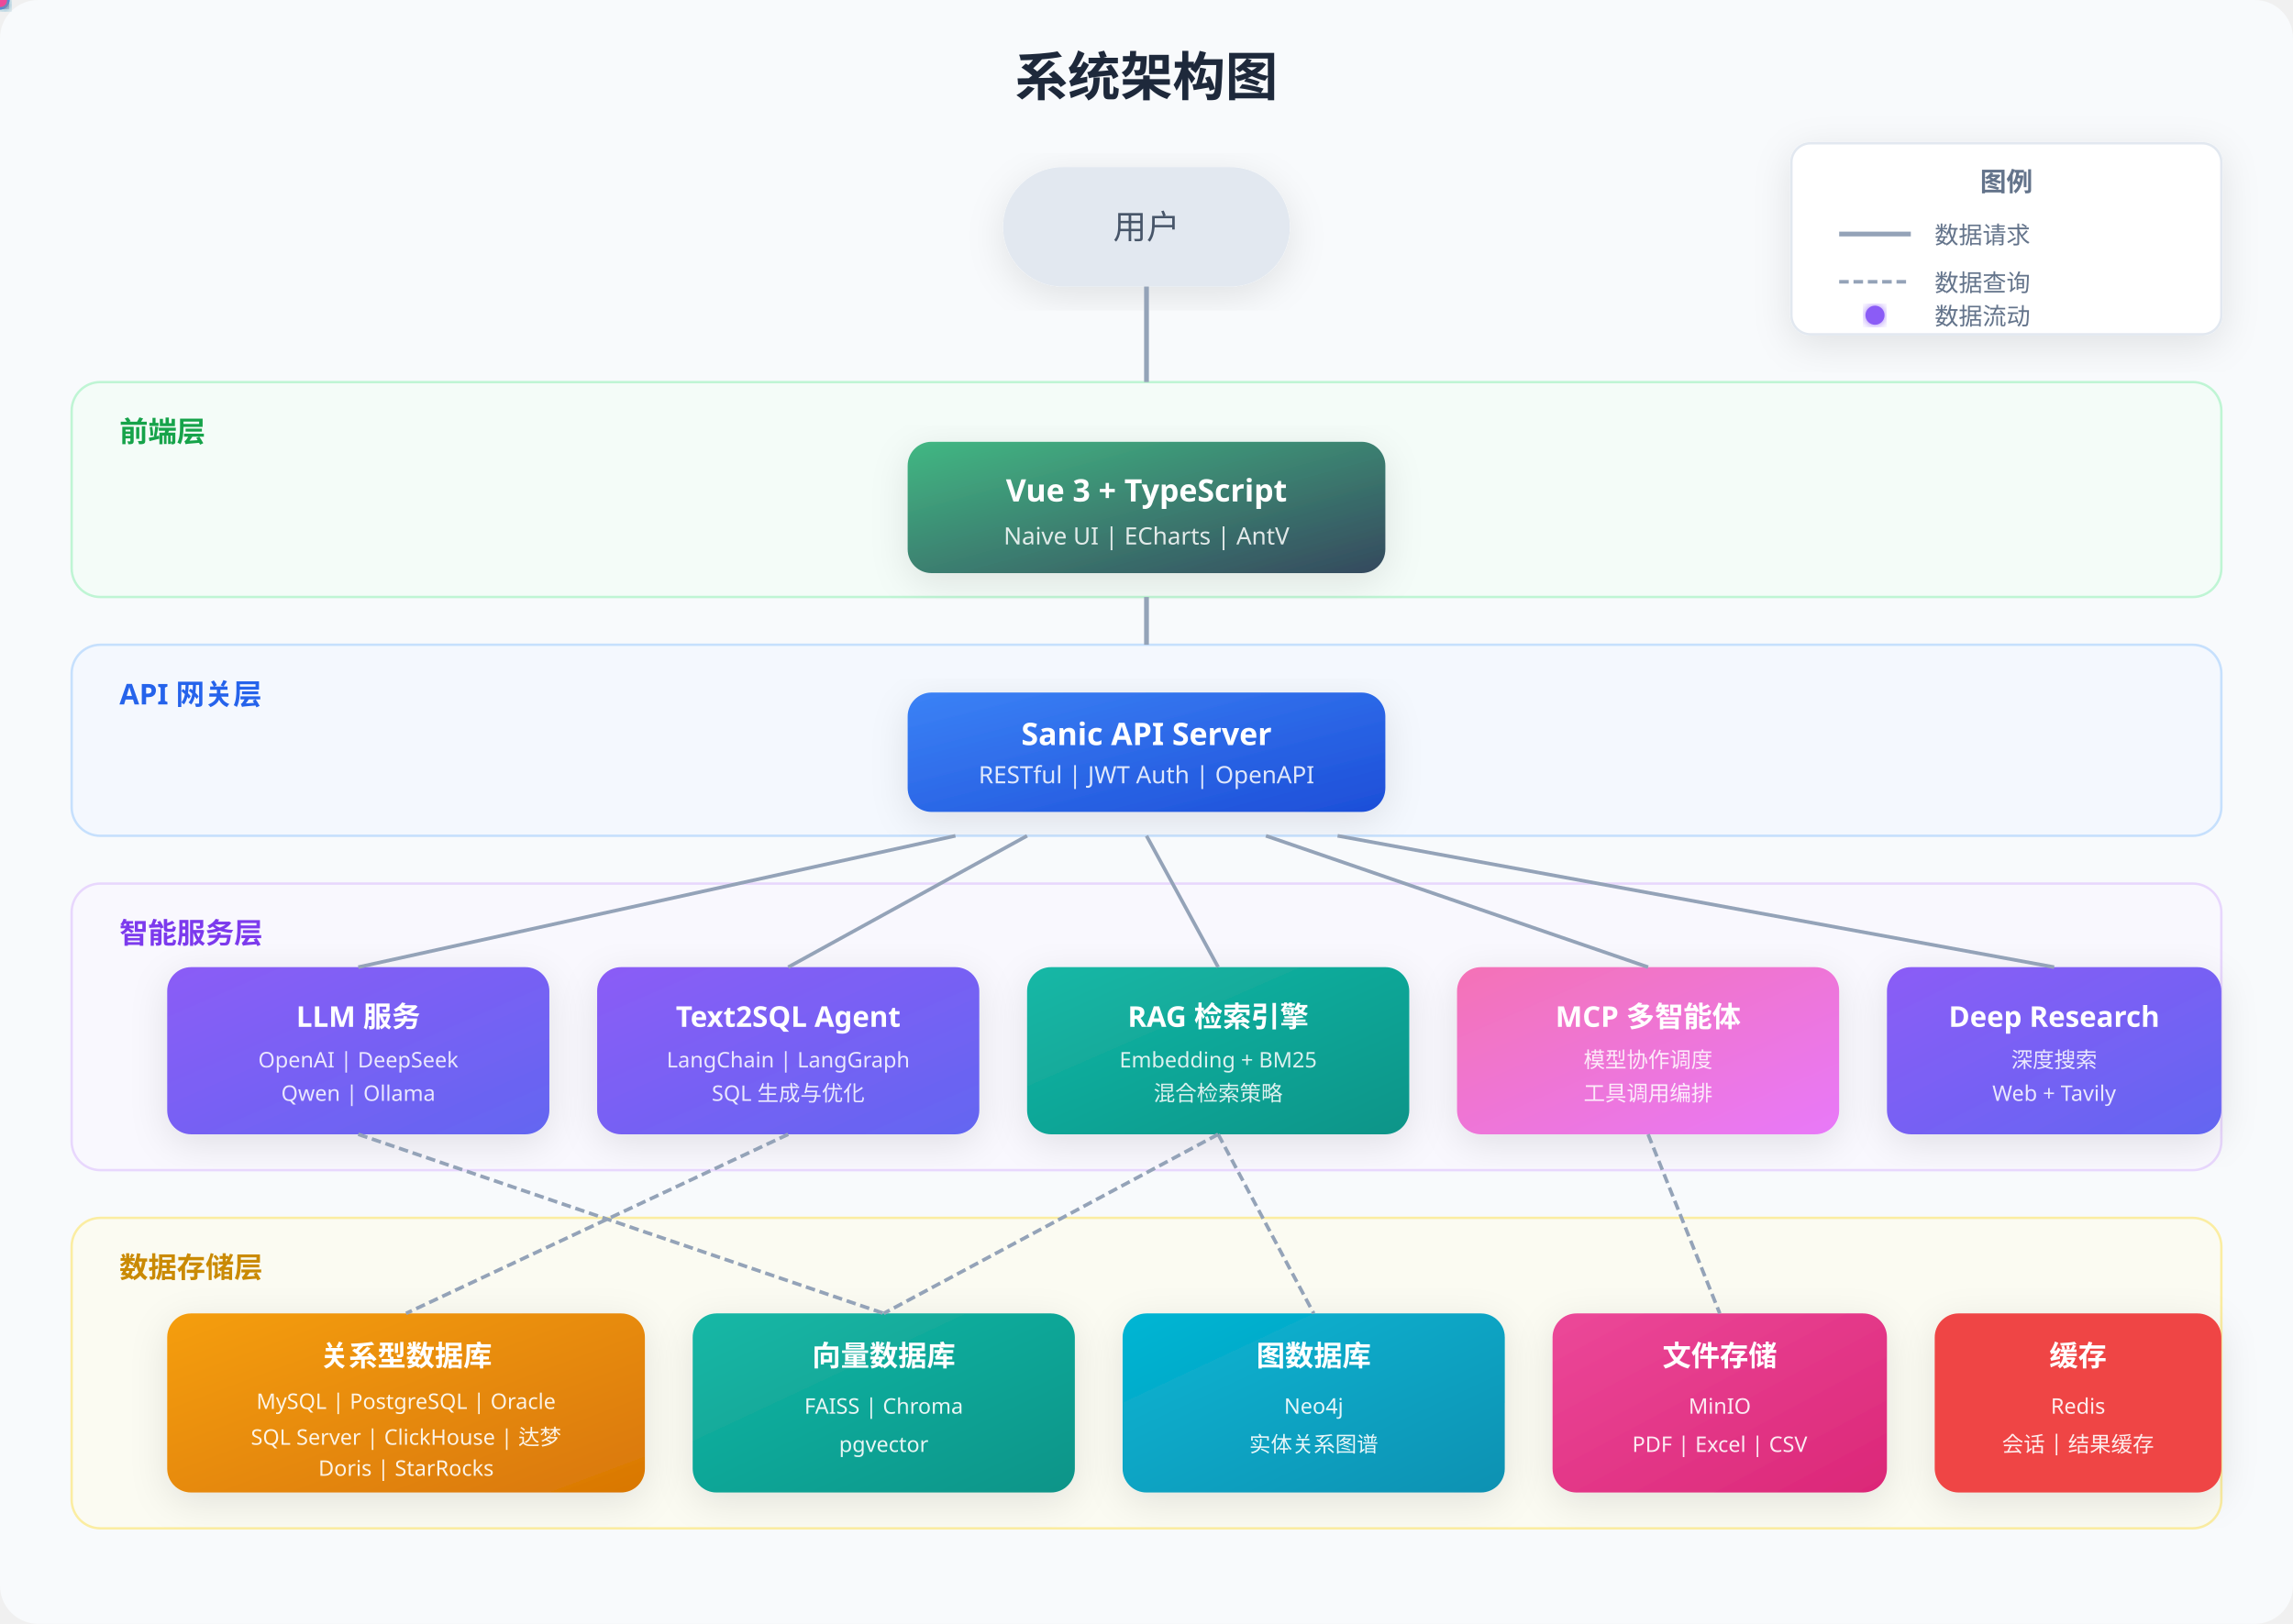
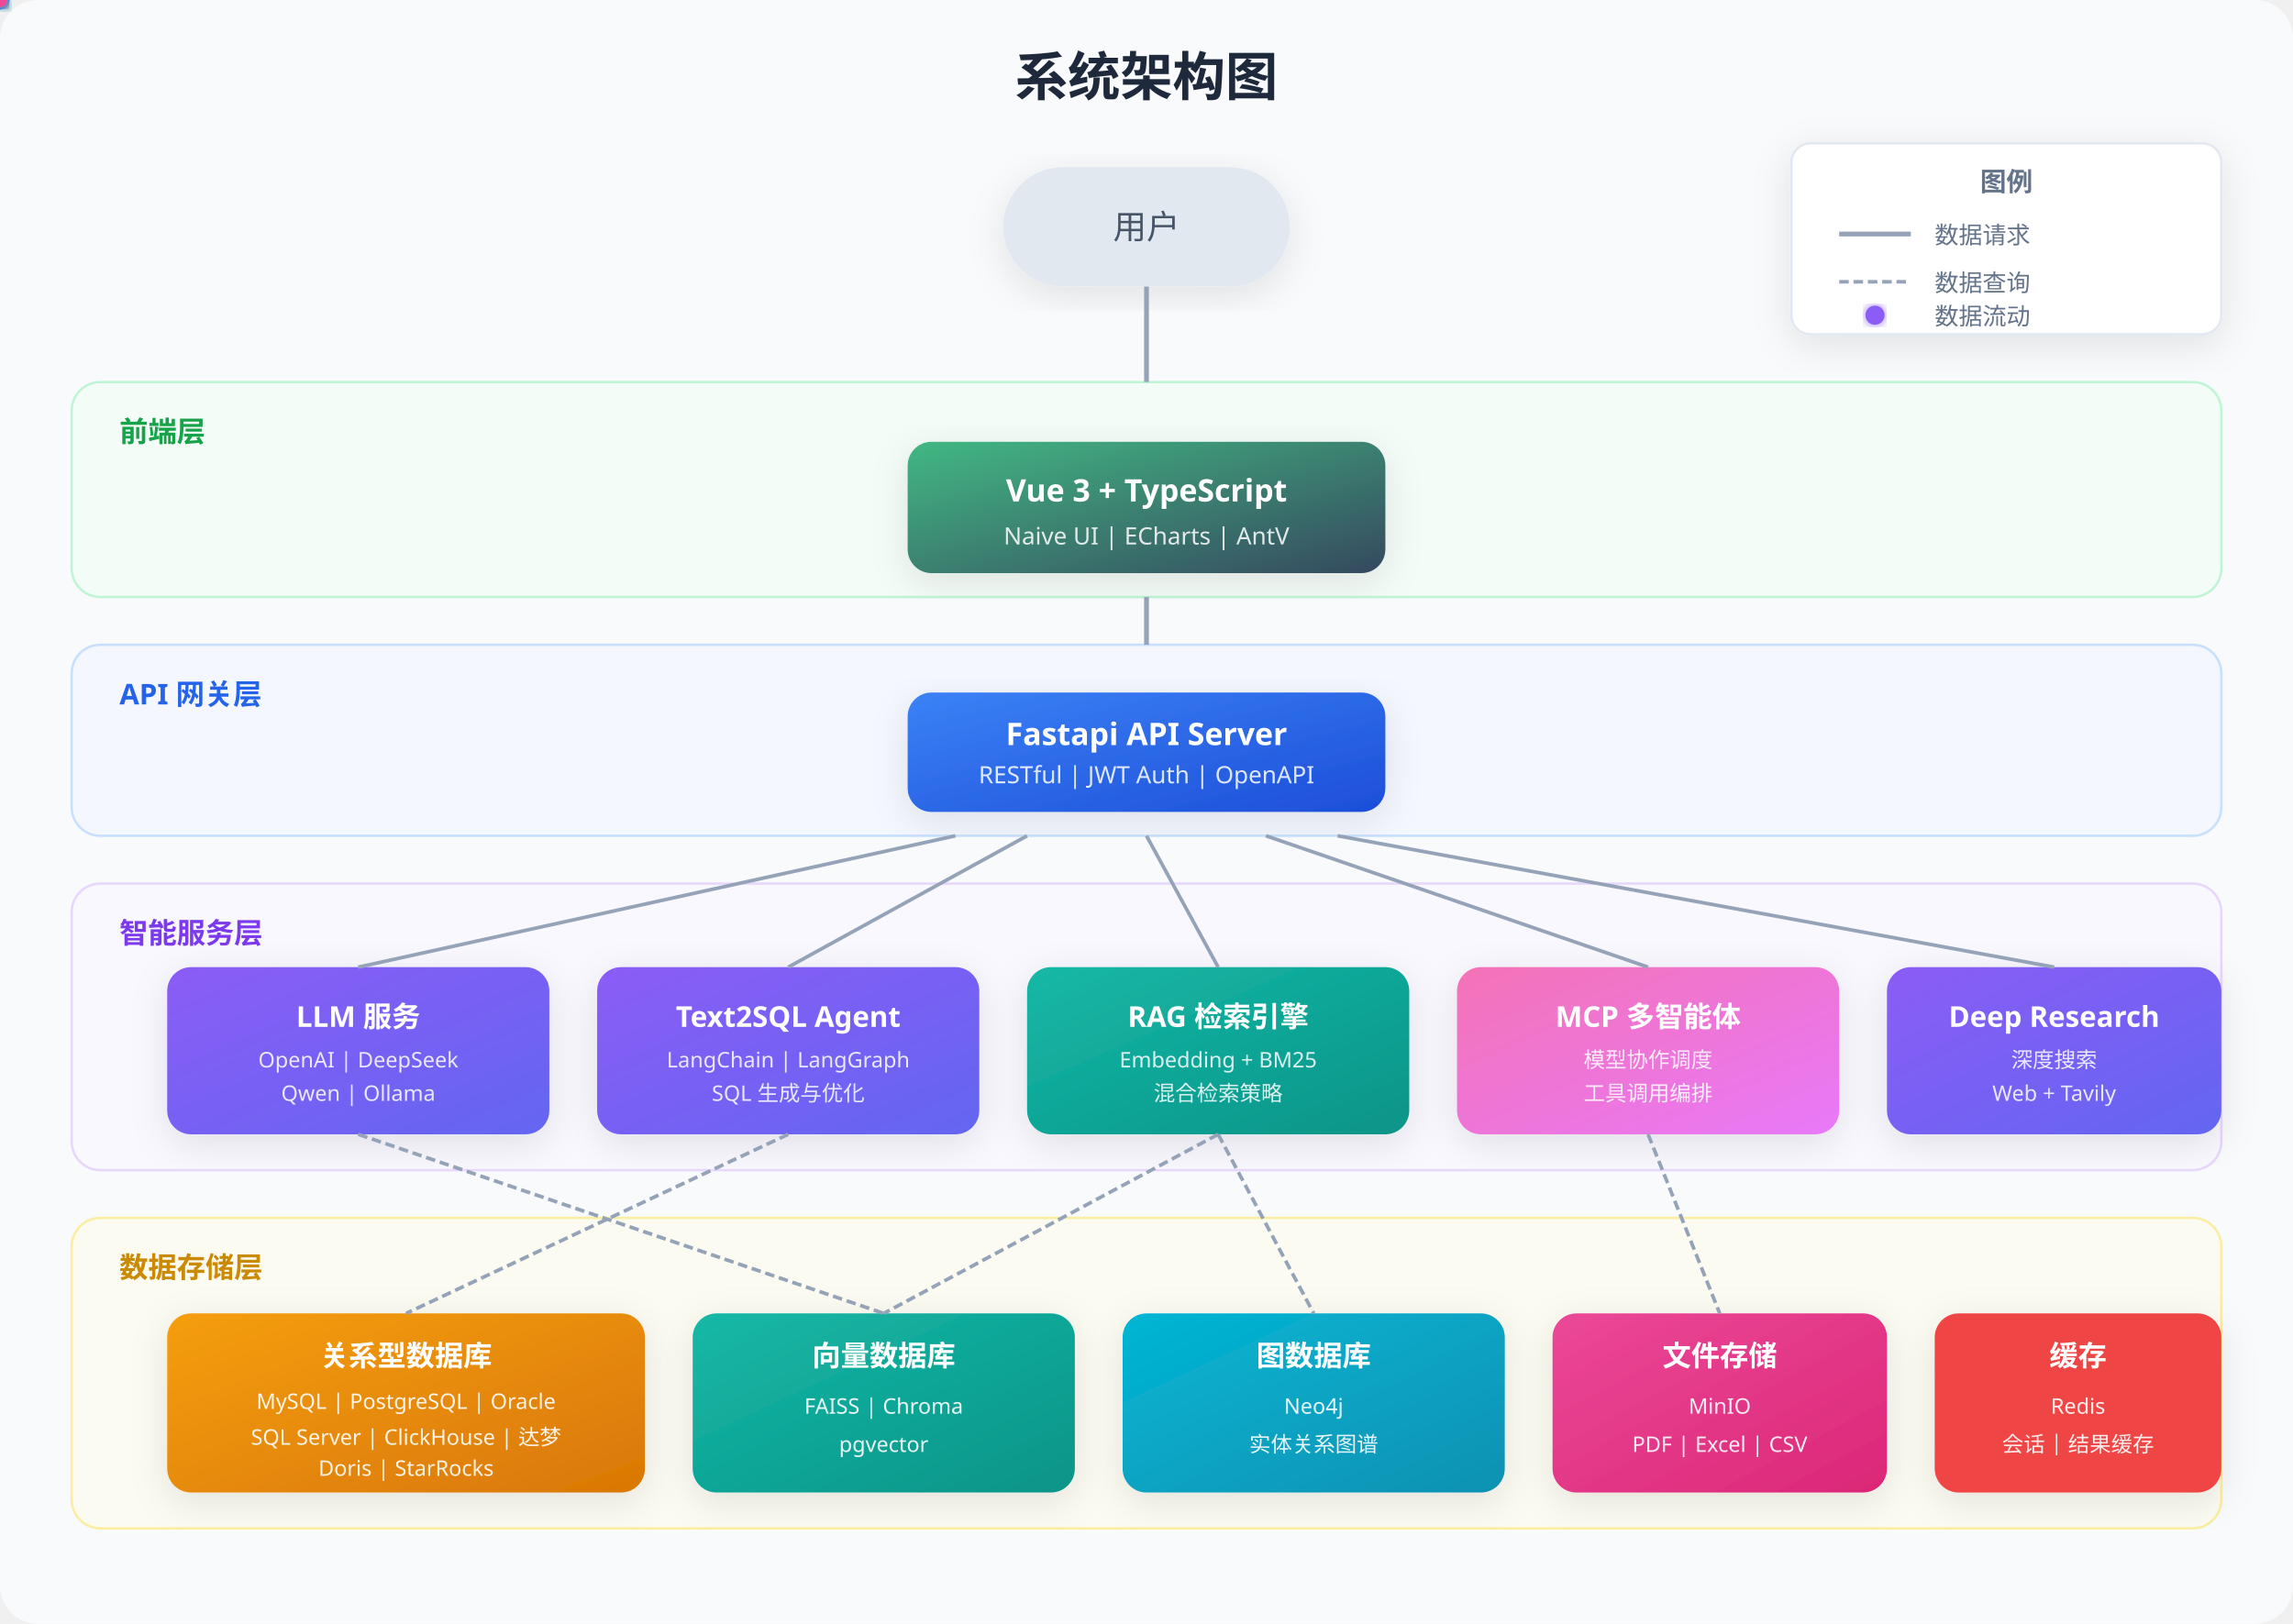
<svg xmlns="http://www.w3.org/2000/svg" viewBox="0 0 960 680">
  <defs>
    <linearGradient id="frontendGrad" x1="0%" y1="0%" x2="100%" y2="100%">
      <stop offset="0%" style="stop-color:#42b883" />
      <stop offset="100%" style="stop-color:#35495e" />
    </linearGradient>
    <linearGradient id="backendGrad" x1="0%" y1="0%" x2="100%" y2="100%">
      <stop offset="0%" style="stop-color:#3b82f6" />
      <stop offset="100%" style="stop-color:#1d4ed8" />
    </linearGradient>
    <linearGradient id="aiGrad" x1="0%" y1="0%" x2="100%" y2="100%">
      <stop offset="0%" style="stop-color:#8b5cf6" />
      <stop offset="100%" style="stop-color:#6366f1" />
    </linearGradient>
    <linearGradient id="dataGrad" x1="0%" y1="0%" x2="100%" y2="100%">
      <stop offset="0%" style="stop-color:#f59e0b" />
      <stop offset="100%" style="stop-color:#d97706" />
    </linearGradient>
    <linearGradient id="storageGrad" x1="0%" y1="0%" x2="100%" y2="100%">
      <stop offset="0%" style="stop-color:#ec4899" />
      <stop offset="100%" style="stop-color:#db2777" />
    </linearGradient>
    <linearGradient id="vectorGrad" x1="0%" y1="0%" x2="100%" y2="100%">
      <stop offset="0%" style="stop-color:#14b8a6" />
      <stop offset="100%" style="stop-color:#0d9488" />
    </linearGradient>
    <linearGradient id="graphGrad" x1="0%" y1="0%" x2="100%" y2="100%">
      <stop offset="0%" style="stop-color:#06b6d4" />
      <stop offset="100%" style="stop-color:#0891b2" />
    </linearGradient>
    <linearGradient id="mcpGrad" x1="0%" y1="0%" x2="100%" y2="100%">
      <stop offset="0%" style="stop-color:#f472b6" />
      <stop offset="100%" style="stop-color:#e879f9" />
    </linearGradient>
    <linearGradient id="flowLine1" x1="0%" y1="0%" x2="100%" y2="0%">
      <stop offset="0%" style="stop-color:#3b82f6;stop-opacity:0" />
      <stop offset="50%" style="stop-color:#3b82f6;stop-opacity:1" />
      <stop offset="100%" style="stop-color:#3b82f6;stop-opacity:0" />
      <animate attributeName="x1" values="-100%;100%" dur="2s" repeatCount="indefinite" />
      <animate attributeName="x2" values="0%;200%" dur="2s" repeatCount="indefinite" />
    </linearGradient>
    <linearGradient id="flowLine2" x1="0%" y1="0%" x2="100%" y2="0%">
      <stop offset="0%" style="stop-color:#8b5cf6;stop-opacity:0" />
      <stop offset="50%" style="stop-color:#8b5cf6;stop-opacity:1" />
      <stop offset="100%" style="stop-color:#8b5cf6;stop-opacity:0" />
      <animate attributeName="x1" values="-100%;100%" dur="2.5s" repeatCount="indefinite" />
      <animate attributeName="x2" values="0%;200%" dur="2.5s" repeatCount="indefinite" />
    </linearGradient>
    <filter id="shadow" x="-20%" y="-20%" width="140%" height="140%">
      <feDropShadow dx="0" dy="4" stdDeviation="8" flood-color="#000" flood-opacity="0.1" />
    </filter>
    <filter id="glow">
      <feGaussianBlur stdDeviation="2" result="coloredBlur" />
      <feMerge>
        <feMergeNode in="coloredBlur" />
        <feMergeNode in="SourceGraphic" />
      </feMerge>
    </filter>
    <pattern id="dashPattern" patternUnits="userSpaceOnUse" width="12" height="1">
      <line x1="0" y1="0" x2="8" y2="0" stroke="#94a3b8" stroke-width="2" />
    </pattern>
  </defs>
  <rect width="960" height="680" fill="#f8fafc" rx="16" />
  <text x="480" y="40" text-anchor="middle" font-family="system-ui, -apple-system, sans-serif" font-size="22" font-weight="600" fill="#1e293b">系统架构图</text>
  <g transform="translate(420, 70)">
    <rect width="120" height="50" rx="25" fill="#e2e8f0" filter="url(#shadow)" />
    <text x="60" y="30" text-anchor="middle" font-family="system-ui" font-size="14" fill="#475569" font-weight="500">用户</text>
  </g>
  <g transform="translate(30, 160)">
    <rect x="0" y="0" width="900" height="90" rx="12" fill="#f0fdf4" stroke="#86efac" stroke-width="1" opacity="0.5" />
    <text x="20" y="25" font-family="system-ui" font-size="12" fill="#16a34a" font-weight="600">前端层</text>
    <g transform="translate(350, 25)" filter="url(#shadow)">
      <rect width="200" height="55" rx="10" fill="url(#frontendGrad)" />
      <text x="100" y="25" text-anchor="middle" font-family="system-ui" font-size="13" fill="#fff" font-weight="600">Vue 3 + TypeScript</text>
      <text x="100" y="43" text-anchor="middle" font-family="system-ui" font-size="10" fill="rgba(255,255,255,0.85)">Naive UI | ECharts | AntV</text>
    </g>
  </g>
  <g transform="translate(30, 270)">
    <rect x="0" y="0" width="900" height="80" rx="12" fill="#eff6ff" stroke="#93c5fd" stroke-width="1" opacity="0.5" />
    <text x="20" y="25" font-family="system-ui" font-size="12" fill="#2563eb" font-weight="600">API 网关层</text>
    <g transform="translate(350, 20)" filter="url(#shadow)">
      <rect width="200" height="50" rx="10" fill="url(#backendGrad)" />
-       <text x="100" y="22" text-anchor="middle" font-family="system-ui" font-size="13" fill="#fff" font-weight="600">Sanic API Server</text>
+       <text x="100" y="22" text-anchor="middle" font-family="system-ui" font-size="13" fill="#fff" font-weight="600">Fastapi API Server</text>
      <text x="100" y="38" text-anchor="middle" font-family="system-ui" font-size="10" fill="rgba(255,255,255,0.85)">RESTful | JWT Auth | OpenAPI</text>
    </g>
  </g>
  <g transform="translate(30, 370)">
    <rect x="0" y="0" width="900" height="120" rx="12" fill="#faf5ff" stroke="#d8b4fe" stroke-width="1" opacity="0.5" />
    <text x="20" y="25" font-family="system-ui" font-size="12" fill="#7c3aed" font-weight="600">智能服务层</text>
    <g transform="translate(40, 35)" filter="url(#shadow)">
      <rect width="160" height="70" rx="10" fill="url(#aiGrad)" />
      <text x="80" y="25" text-anchor="middle" font-family="system-ui" font-size="12" fill="#fff" font-weight="600">LLM 服务</text>
      <text x="80" y="42" text-anchor="middle" font-family="system-ui" font-size="9" fill="rgba(255,255,255,0.85)">OpenAI | DeepSeek</text>
      <text x="80" y="56" text-anchor="middle" font-family="system-ui" font-size="9" fill="rgba(255,255,255,0.85)">Qwen | Ollama</text>
    </g>
    <g transform="translate(220, 35)" filter="url(#shadow)">
      <rect width="160" height="70" rx="10" fill="url(#aiGrad)" />
      <text x="80" y="25" text-anchor="middle" font-family="system-ui" font-size="12" fill="#fff" font-weight="600">Text2SQL Agent</text>
      <text x="80" y="42" text-anchor="middle" font-family="system-ui" font-size="9" fill="rgba(255,255,255,0.85)">LangChain | LangGraph</text>
      <text x="80" y="56" text-anchor="middle" font-family="system-ui" font-size="9" fill="rgba(255,255,255,0.85)">SQL 生成与优化</text>
    </g>
    <g transform="translate(400, 35)" filter="url(#shadow)">
      <rect width="160" height="70" rx="10" fill="url(#vectorGrad)" />
      <text x="80" y="25" text-anchor="middle" font-family="system-ui" font-size="12" fill="#fff" font-weight="600">RAG 检索引擎</text>
      <text x="80" y="42" text-anchor="middle" font-family="system-ui" font-size="9" fill="rgba(255,255,255,0.85)">Embedding + BM25</text>
      <text x="80" y="56" text-anchor="middle" font-family="system-ui" font-size="9" fill="rgba(255,255,255,0.85)">混合检索策略</text>
    </g>
    <g transform="translate(580, 35)" filter="url(#shadow)">
      <rect width="160" height="70" rx="10" fill="url(#mcpGrad)" />
      <text x="80" y="25" text-anchor="middle" font-family="system-ui" font-size="12" fill="#fff" font-weight="600">MCP 多智能体</text>
      <text x="80" y="42" text-anchor="middle" font-family="system-ui" font-size="9" fill="rgba(255,255,255,0.85)">模型协作调度</text>
      <text x="80" y="56" text-anchor="middle" font-family="system-ui" font-size="9" fill="rgba(255,255,255,0.85)">工具调用编排</text>
    </g>
    <g transform="translate(760, 35)" filter="url(#shadow)">
      <rect width="140" height="70" rx="10" fill="url(#aiGrad)" />
      <text x="70" y="25" text-anchor="middle" font-family="system-ui" font-size="12" fill="#fff" font-weight="600">Deep Research</text>
      <text x="70" y="42" text-anchor="middle" font-family="system-ui" font-size="9" fill="rgba(255,255,255,0.85)">深度搜索</text>
      <text x="70" y="56" text-anchor="middle" font-family="system-ui" font-size="9" fill="rgba(255,255,255,0.85)">Web + Tavily</text>
    </g>
  </g>
  <g transform="translate(30, 510)">
    <rect x="0" y="0" width="900" height="130" rx="12" fill="#fefce8" stroke="#fde047" stroke-width="1" opacity="0.5" />
    <text x="20" y="25" font-family="system-ui" font-size="12" fill="#ca8a04" font-weight="600">数据存储层</text>
    <g transform="translate(40, 40)" filter="url(#shadow)">
      <rect width="200" height="75" rx="10" fill="url(#dataGrad)" />
      <text x="100" y="22" text-anchor="middle" font-family="system-ui" font-size="12" fill="#fff" font-weight="600">关系型数据库</text>
      <text x="100" y="40" text-anchor="middle" font-family="system-ui" font-size="9" fill="rgba(255,255,255,0.9)">MySQL | PostgreSQL | Oracle</text>
      <text x="100" y="55" text-anchor="middle" font-family="system-ui" font-size="9" fill="rgba(255,255,255,0.9)">SQL Server | ClickHouse | 达梦</text>
      <text x="100" y="68" text-anchor="middle" font-family="system-ui" font-size="9" fill="rgba(255,255,255,0.9)">Doris | StarRocks</text>
    </g>
    <g transform="translate(260, 40)" filter="url(#shadow)">
      <rect width="160" height="75" rx="10" fill="url(#vectorGrad)" />
      <text x="80" y="22" text-anchor="middle" font-family="system-ui" font-size="12" fill="#fff" font-weight="600">向量数据库</text>
      <text x="80" y="42" text-anchor="middle" font-family="system-ui" font-size="9" fill="rgba(255,255,255,0.9)">FAISS | Chroma</text>
      <text x="80" y="58" text-anchor="middle" font-family="system-ui" font-size="9" fill="rgba(255,255,255,0.9)">pgvector</text>
    </g>
    <g transform="translate(440, 40)" filter="url(#shadow)">
      <rect width="160" height="75" rx="10" fill="url(#graphGrad)" />
      <text x="80" y="22" text-anchor="middle" font-family="system-ui" font-size="12" fill="#fff" font-weight="600">图数据库</text>
      <text x="80" y="42" text-anchor="middle" font-family="system-ui" font-size="9" fill="rgba(255,255,255,0.9)">Neo4j</text>
      <text x="80" y="58" text-anchor="middle" font-family="system-ui" font-size="9" fill="rgba(255,255,255,0.9)">实体关系图谱</text>
    </g>
    <g transform="translate(620, 40)" filter="url(#shadow)">
      <rect width="140" height="75" rx="10" fill="url(#storageGrad)" />
      <text x="70" y="22" text-anchor="middle" font-family="system-ui" font-size="12" fill="#fff" font-weight="600">文件存储</text>
      <text x="70" y="42" text-anchor="middle" font-family="system-ui" font-size="9" fill="rgba(255,255,255,0.9)">MinIO</text>
      <text x="70" y="58" text-anchor="middle" font-family="system-ui" font-size="9" fill="rgba(255,255,255,0.9)">PDF | Excel | CSV</text>
    </g>
    <g transform="translate(780, 40)" filter="url(#shadow)">
      <rect width="120" height="75" rx="10" fill="#ef4444" />
      <text x="60" y="22" text-anchor="middle" font-family="system-ui" font-size="12" fill="#fff" font-weight="600">缓存</text>
      <text x="60" y="42" text-anchor="middle" font-family="system-ui" font-size="9" fill="rgba(255,255,255,0.9)">Redis</text>
      <text x="60" y="58" text-anchor="middle" font-family="system-ui" font-size="9" fill="rgba(255,255,255,0.9)">会话 | 结果缓存</text>
    </g>
  </g>
  <line x1="480" y1="120" x2="480" y2="160" stroke="#94a3b8" stroke-width="2" />
  <circle r="4" fill="#42b883" filter="url(#glow)">
    <animateMotion dur="1s" repeatCount="indefinite">
      <mpath href="#userToFe" />
    </animateMotion>
  </circle>
  <path id="userToFe" d="M480,120 L480,160" fill="none" />
  <line x1="480" y1="250" x2="480" y2="270" stroke="#94a3b8" stroke-width="2" />
  <circle r="4" fill="#3b82f6" filter="url(#glow)">
    <animateMotion dur="0.8s" repeatCount="indefinite" begin="0.2s">
      <mpath href="#feToApi" />
    </animateMotion>
  </circle>
  <path id="feToApi" d="M480,250 L480,270" fill="none" />
  <g stroke="#94a3b8" stroke-width="1.5">
    <line x1="400" y1="350" x2="150" y2="405" />
    <line x1="430" y1="350" x2="330" y2="405" />
    <line x1="480" y1="350" x2="510" y2="405" />
    <line x1="530" y1="350" x2="690" y2="405" />
    <line x1="560" y1="350" x2="860" y2="405" />
  </g>
  <circle r="3" fill="#8b5cf6" filter="url(#glow)">
    <animateMotion dur="1.2s" repeatCount="indefinite" begin="0s">
      <mpath href="#apiToLlm" />
    </animateMotion>
  </circle>
  <path id="apiToLlm" d="M400,350 L150,405" fill="none" />
  <circle r="3" fill="#8b5cf6" filter="url(#glow)">
    <animateMotion dur="1.2s" repeatCount="indefinite" begin="0.3s">
      <mpath href="#apiToSql" />
    </animateMotion>
  </circle>
  <path id="apiToSql" d="M430,350 L330,405" fill="none" />
  <circle r="3" fill="#14b8a6" filter="url(#glow)">
    <animateMotion dur="1.2s" repeatCount="indefinite" begin="0.5s">
      <mpath href="#apiToRag" />
    </animateMotion>
  </circle>
  <path id="apiToRag" d="M480,350 L510,405" fill="none" />
  <circle r="3" fill="#f472b6" filter="url(#glow)">
    <animateMotion dur="1.2s" repeatCount="indefinite" begin="0.7s">
      <mpath href="#apiToMcp" />
    </animateMotion>
  </circle>
  <path id="apiToMcp" d="M530,350 L690,405" fill="none" />
  <g stroke="#94a3b8" stroke-width="1.5" stroke-dasharray="4 2">
    <line x1="150" y1="475" x2="370" y2="550" />
    <line x1="330" y1="475" x2="170" y2="550" />
    <line x1="510" y1="475" x2="370" y2="550" />
    <line x1="510" y1="475" x2="550" y2="550" />
    <line x1="690" y1="475" x2="720" y2="550" />
  </g>
  <circle r="3" fill="#f59e0b" filter="url(#glow)">
    <animateMotion dur="1.5s" repeatCount="indefinite" begin="0s">
      <mpath href="#sqlToDb" />
    </animateMotion>
  </circle>
  <path id="sqlToDb" d="M330,475 L170,550" fill="none" />
  <circle r="3" fill="#14b8a6" filter="url(#glow)">
    <animateMotion dur="1.5s" repeatCount="indefinite" begin="0.4s">
      <mpath href="#ragToVector" />
    </animateMotion>
  </circle>
  <path id="ragToVector" d="M510,475 L370,550" fill="none" />
  <circle r="3" fill="#06b6d4" filter="url(#glow)">
    <animateMotion dur="1.5s" repeatCount="indefinite" begin="0.8s">
      <mpath href="#ragToGraph" />
    </animateMotion>
  </circle>
  <path id="ragToGraph" d="M510,475 L550,550" fill="none" />
  <circle r="3" fill="#ec4899" filter="url(#glow)">
    <animateMotion dur="1.5s" repeatCount="indefinite" begin="1.2s">
      <mpath href="#mcpToFile" />
    </animateMotion>
  </circle>
  <path id="mcpToFile" d="M690,475 L720,550" fill="none" />
  <g transform="translate(750, 60)">
    <rect width="180" height="80" rx="8" fill="#fff" stroke="#e2e8f0" stroke-width="1" filter="url(#shadow)" />
    <text x="90" y="20" text-anchor="middle" font-family="system-ui" font-size="11" fill="#64748b" font-weight="600">图例</text>
    <line x1="20" y1="38" x2="50" y2="38" stroke="#94a3b8" stroke-width="2" />
    <text x="60" y="42" font-family="system-ui" font-size="10" fill="#64748b">数据请求</text>
    <line x1="20" y1="58" x2="50" y2="58" stroke="#94a3b8" stroke-width="1.5" stroke-dasharray="4 2" />
    <text x="60" y="62" font-family="system-ui" font-size="10" fill="#64748b">数据查询</text>
    <circle cx="35" cy="72" r="4" fill="#8b5cf6" filter="url(#glow)" />
    <text x="60" y="76" font-family="system-ui" font-size="10" fill="#64748b">数据流动</text>
  </g>
</svg>
